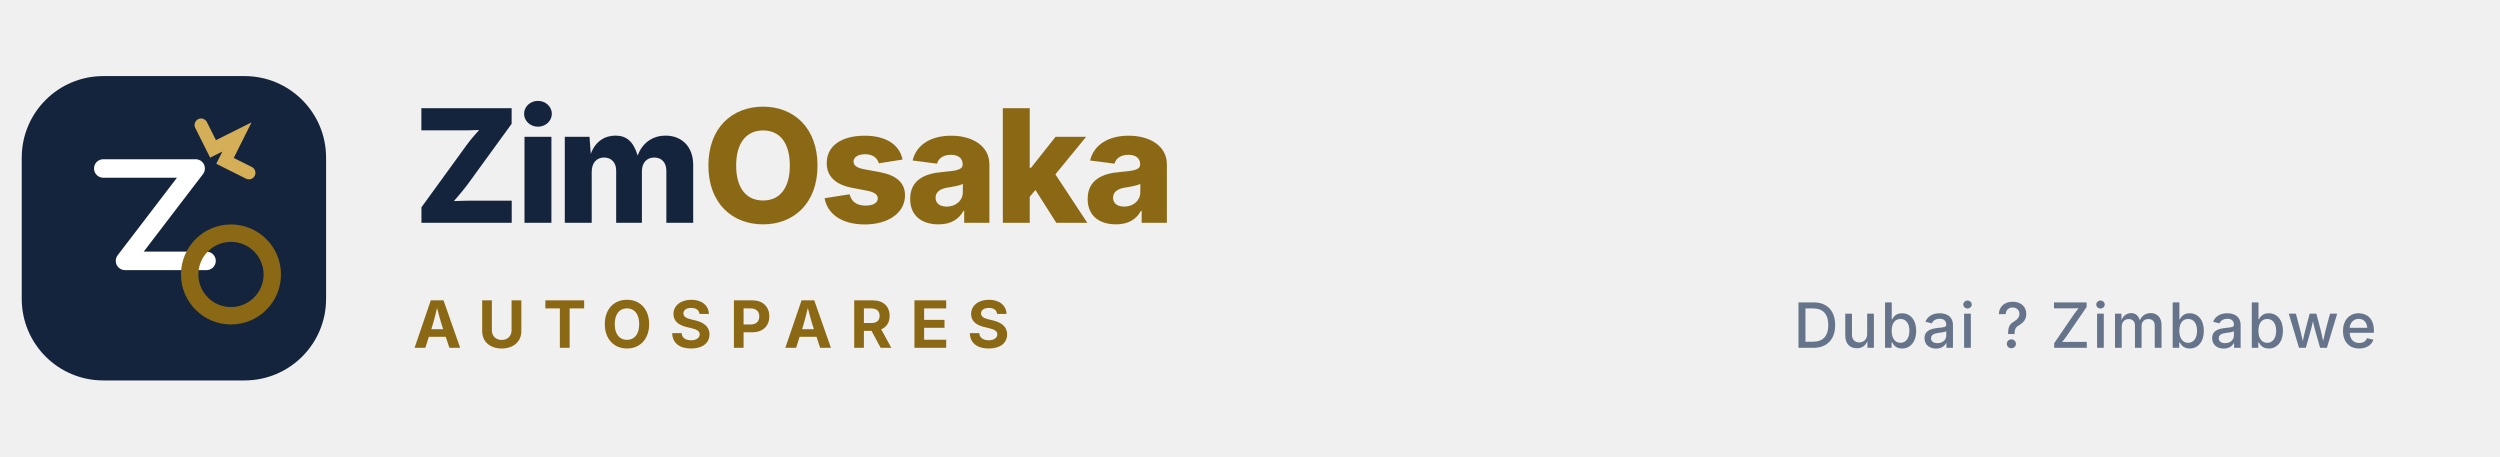
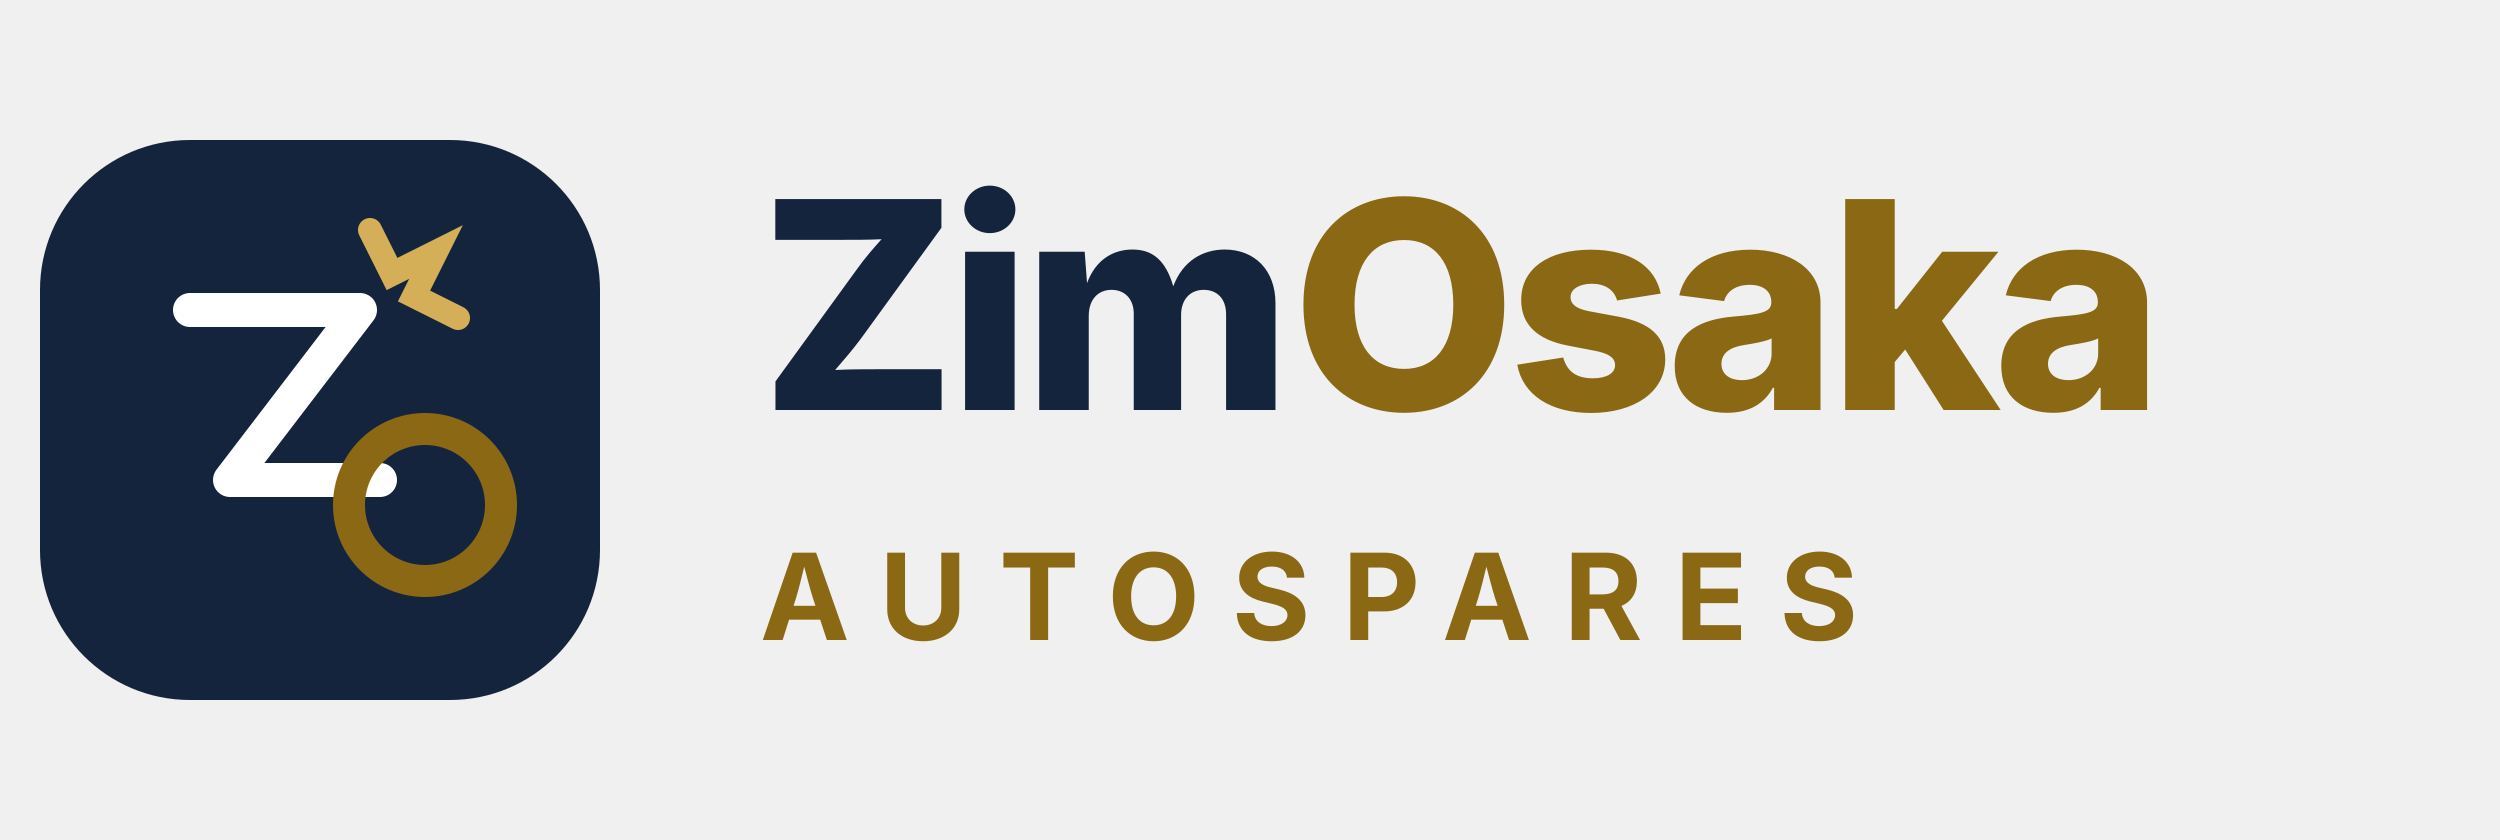
- <svg xmlns="http://www.w3.org/2000/svg" viewBox="0 0 460 84" width="460" height="84" role="img" aria-label="ZimOsaka AutoSpares">
+ <svg xmlns="http://www.w3.org/2000/svg" viewBox="0 0 250 84" width="250" height="84" role="img" aria-label="ZimOsaka AutoSpares">
  <g transform="translate(4 14)">
    <rect width="56" height="56" rx="15" fill="#15243d" />
    <path d="M15 17h17l-13 17h15" fill="none" stroke="#ffffff" stroke-width="3.4" stroke-linecap="round" stroke-linejoin="round" />
    <circle cx="38.5" cy="36.5" r="7.6" fill="none" stroke="#8b6814" stroke-width="3.2" />
    <path d="M33 9l2.2 4.4 4.4-2.2-2.2 4.4 4.4 2.2" fill="none" stroke="#d4af57" stroke-width="2.4" stroke-linecap="round" />
  </g>
  <text x="76" y="41" font-family="Inter, 'Segoe UI', system-ui, -apple-system, sans-serif" font-size="29" font-weight="800" letter-spacing="-0.8" fill="#15243d">Zim<tspan fill="#8b6814">Osaka</tspan>
  </text>
  <text x="76" y="64" font-family="Inter, 'Segoe UI', system-ui, -apple-system, sans-serif" font-size="12" font-weight="700" letter-spacing="3.2" fill="#8b6814">AUTOSPARES</text>
-   <text x="330" y="64" font-family="Inter, 'Segoe UI', system-ui, -apple-system, sans-serif" font-size="11.5" font-weight="500" letter-spacing=".4" fill="#65748a">Dubai ? Zimbabwe</text>
</svg>
